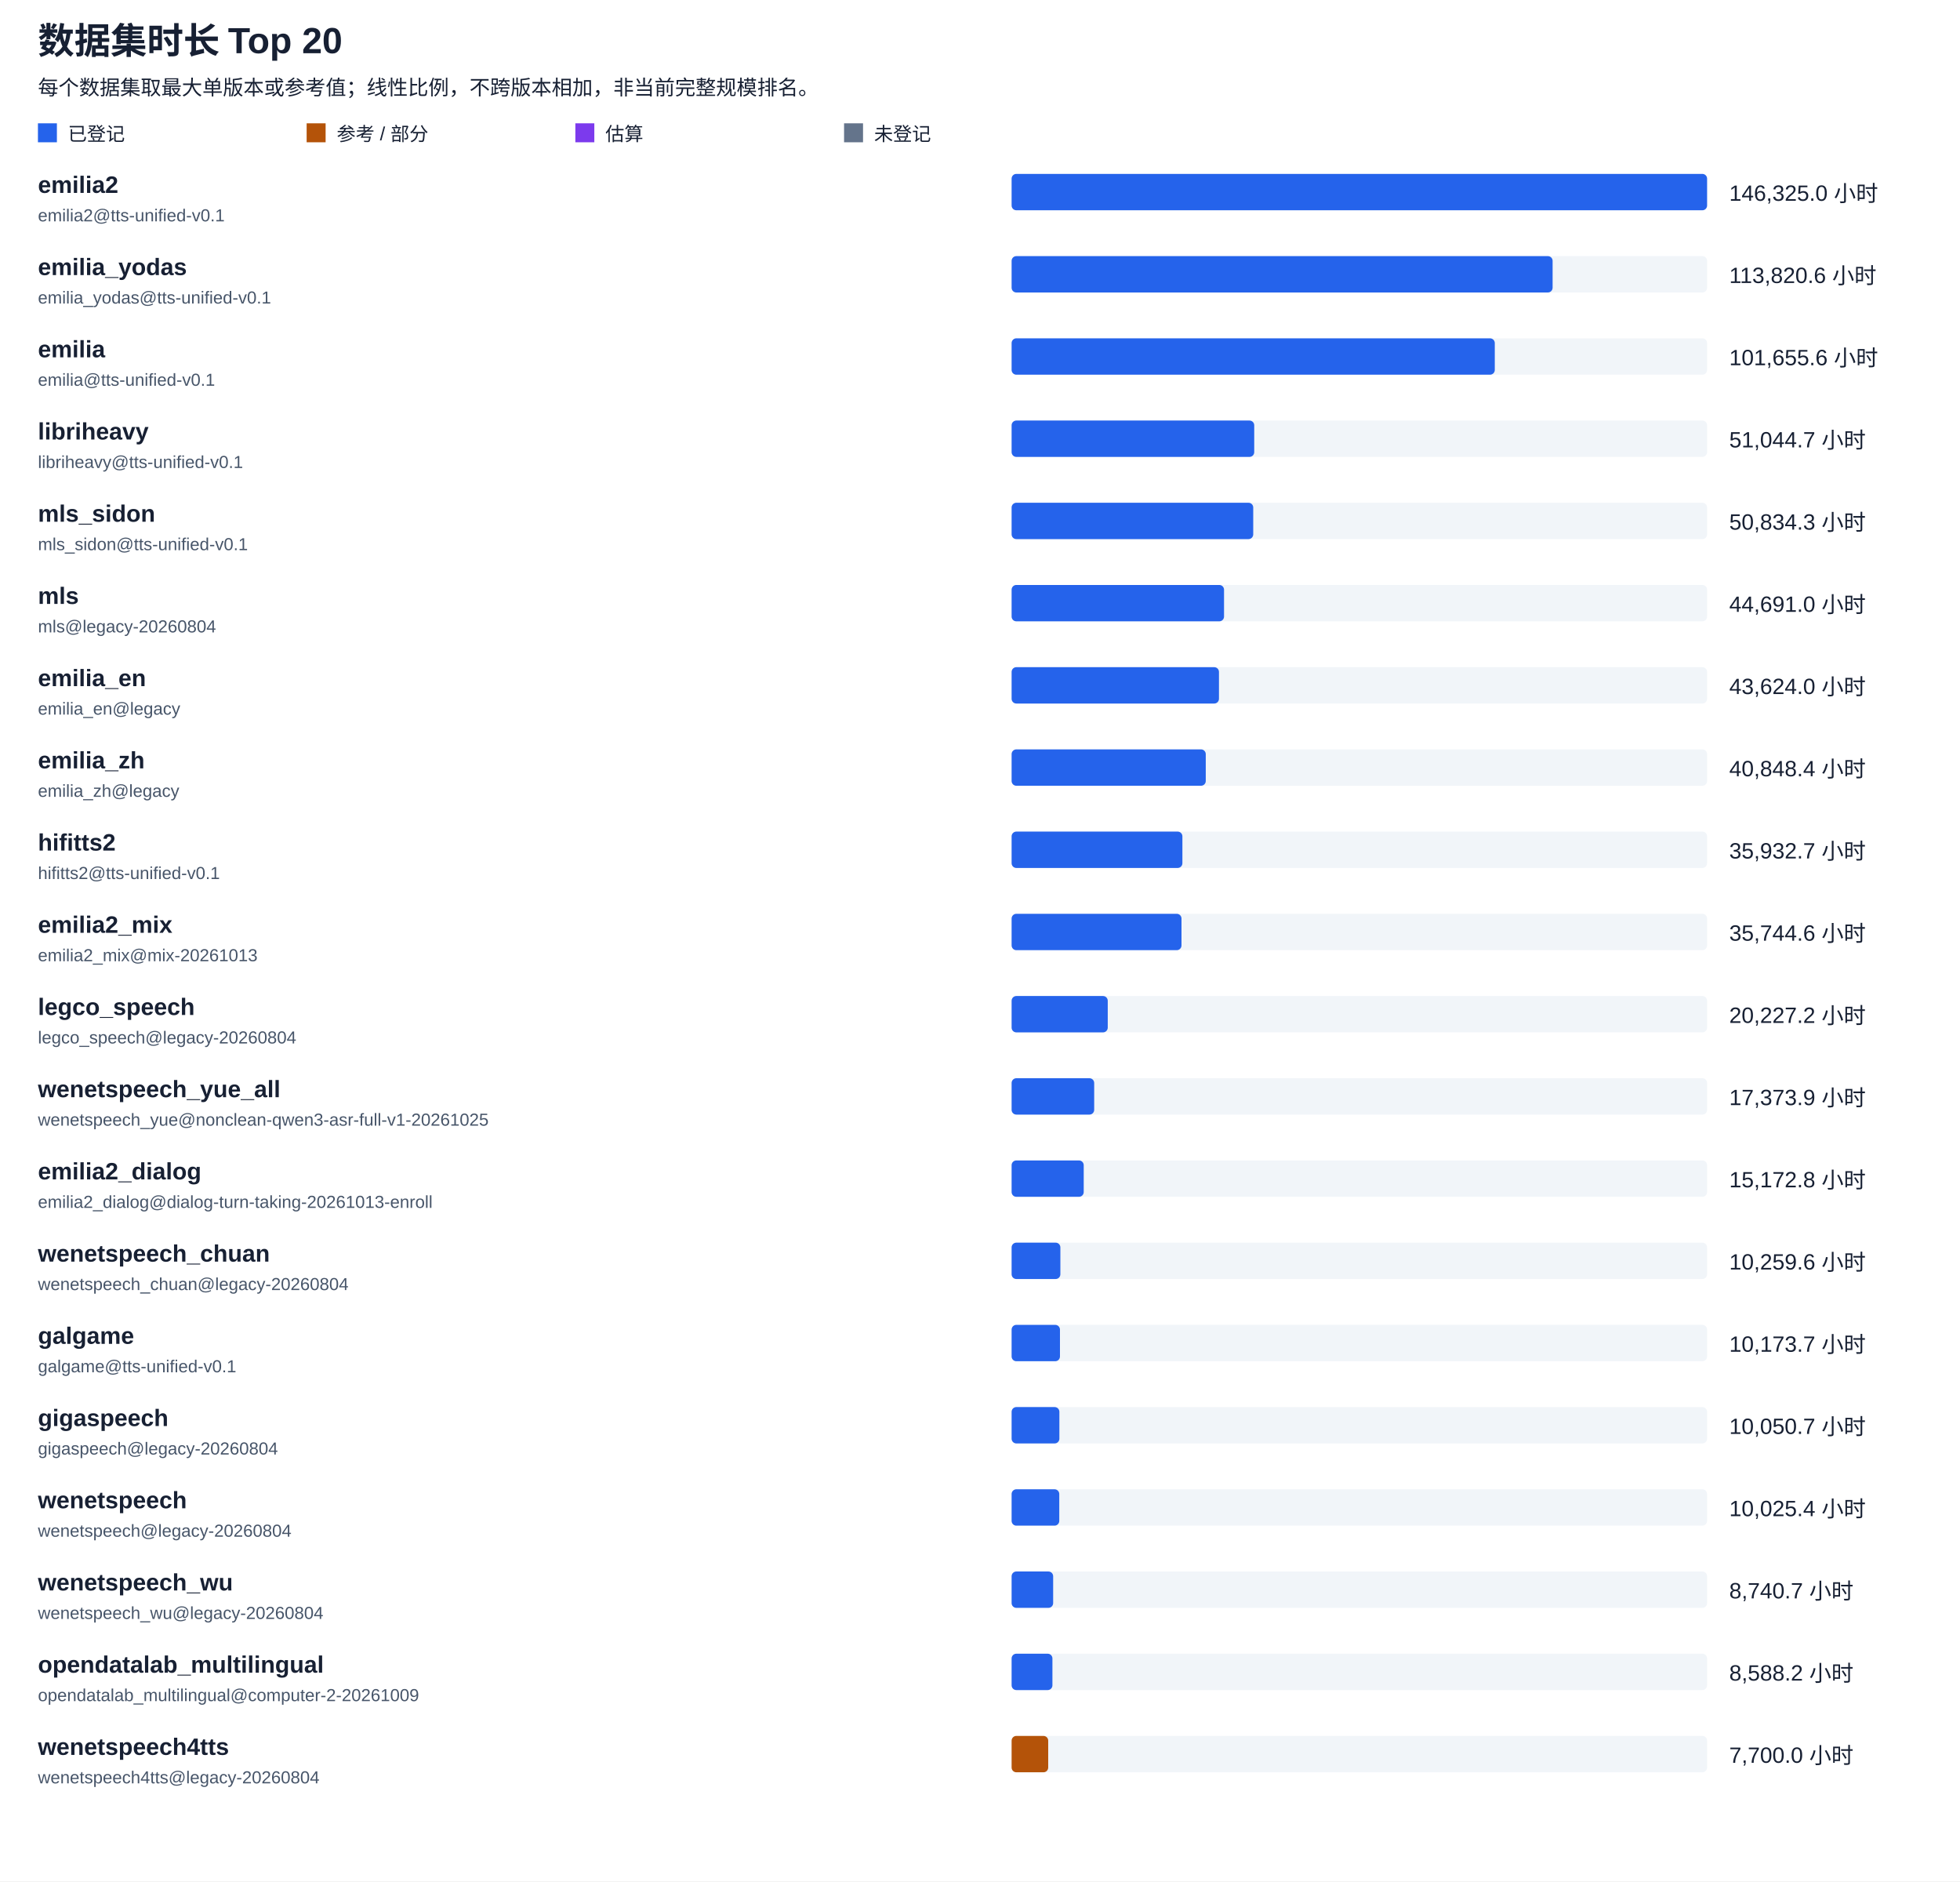
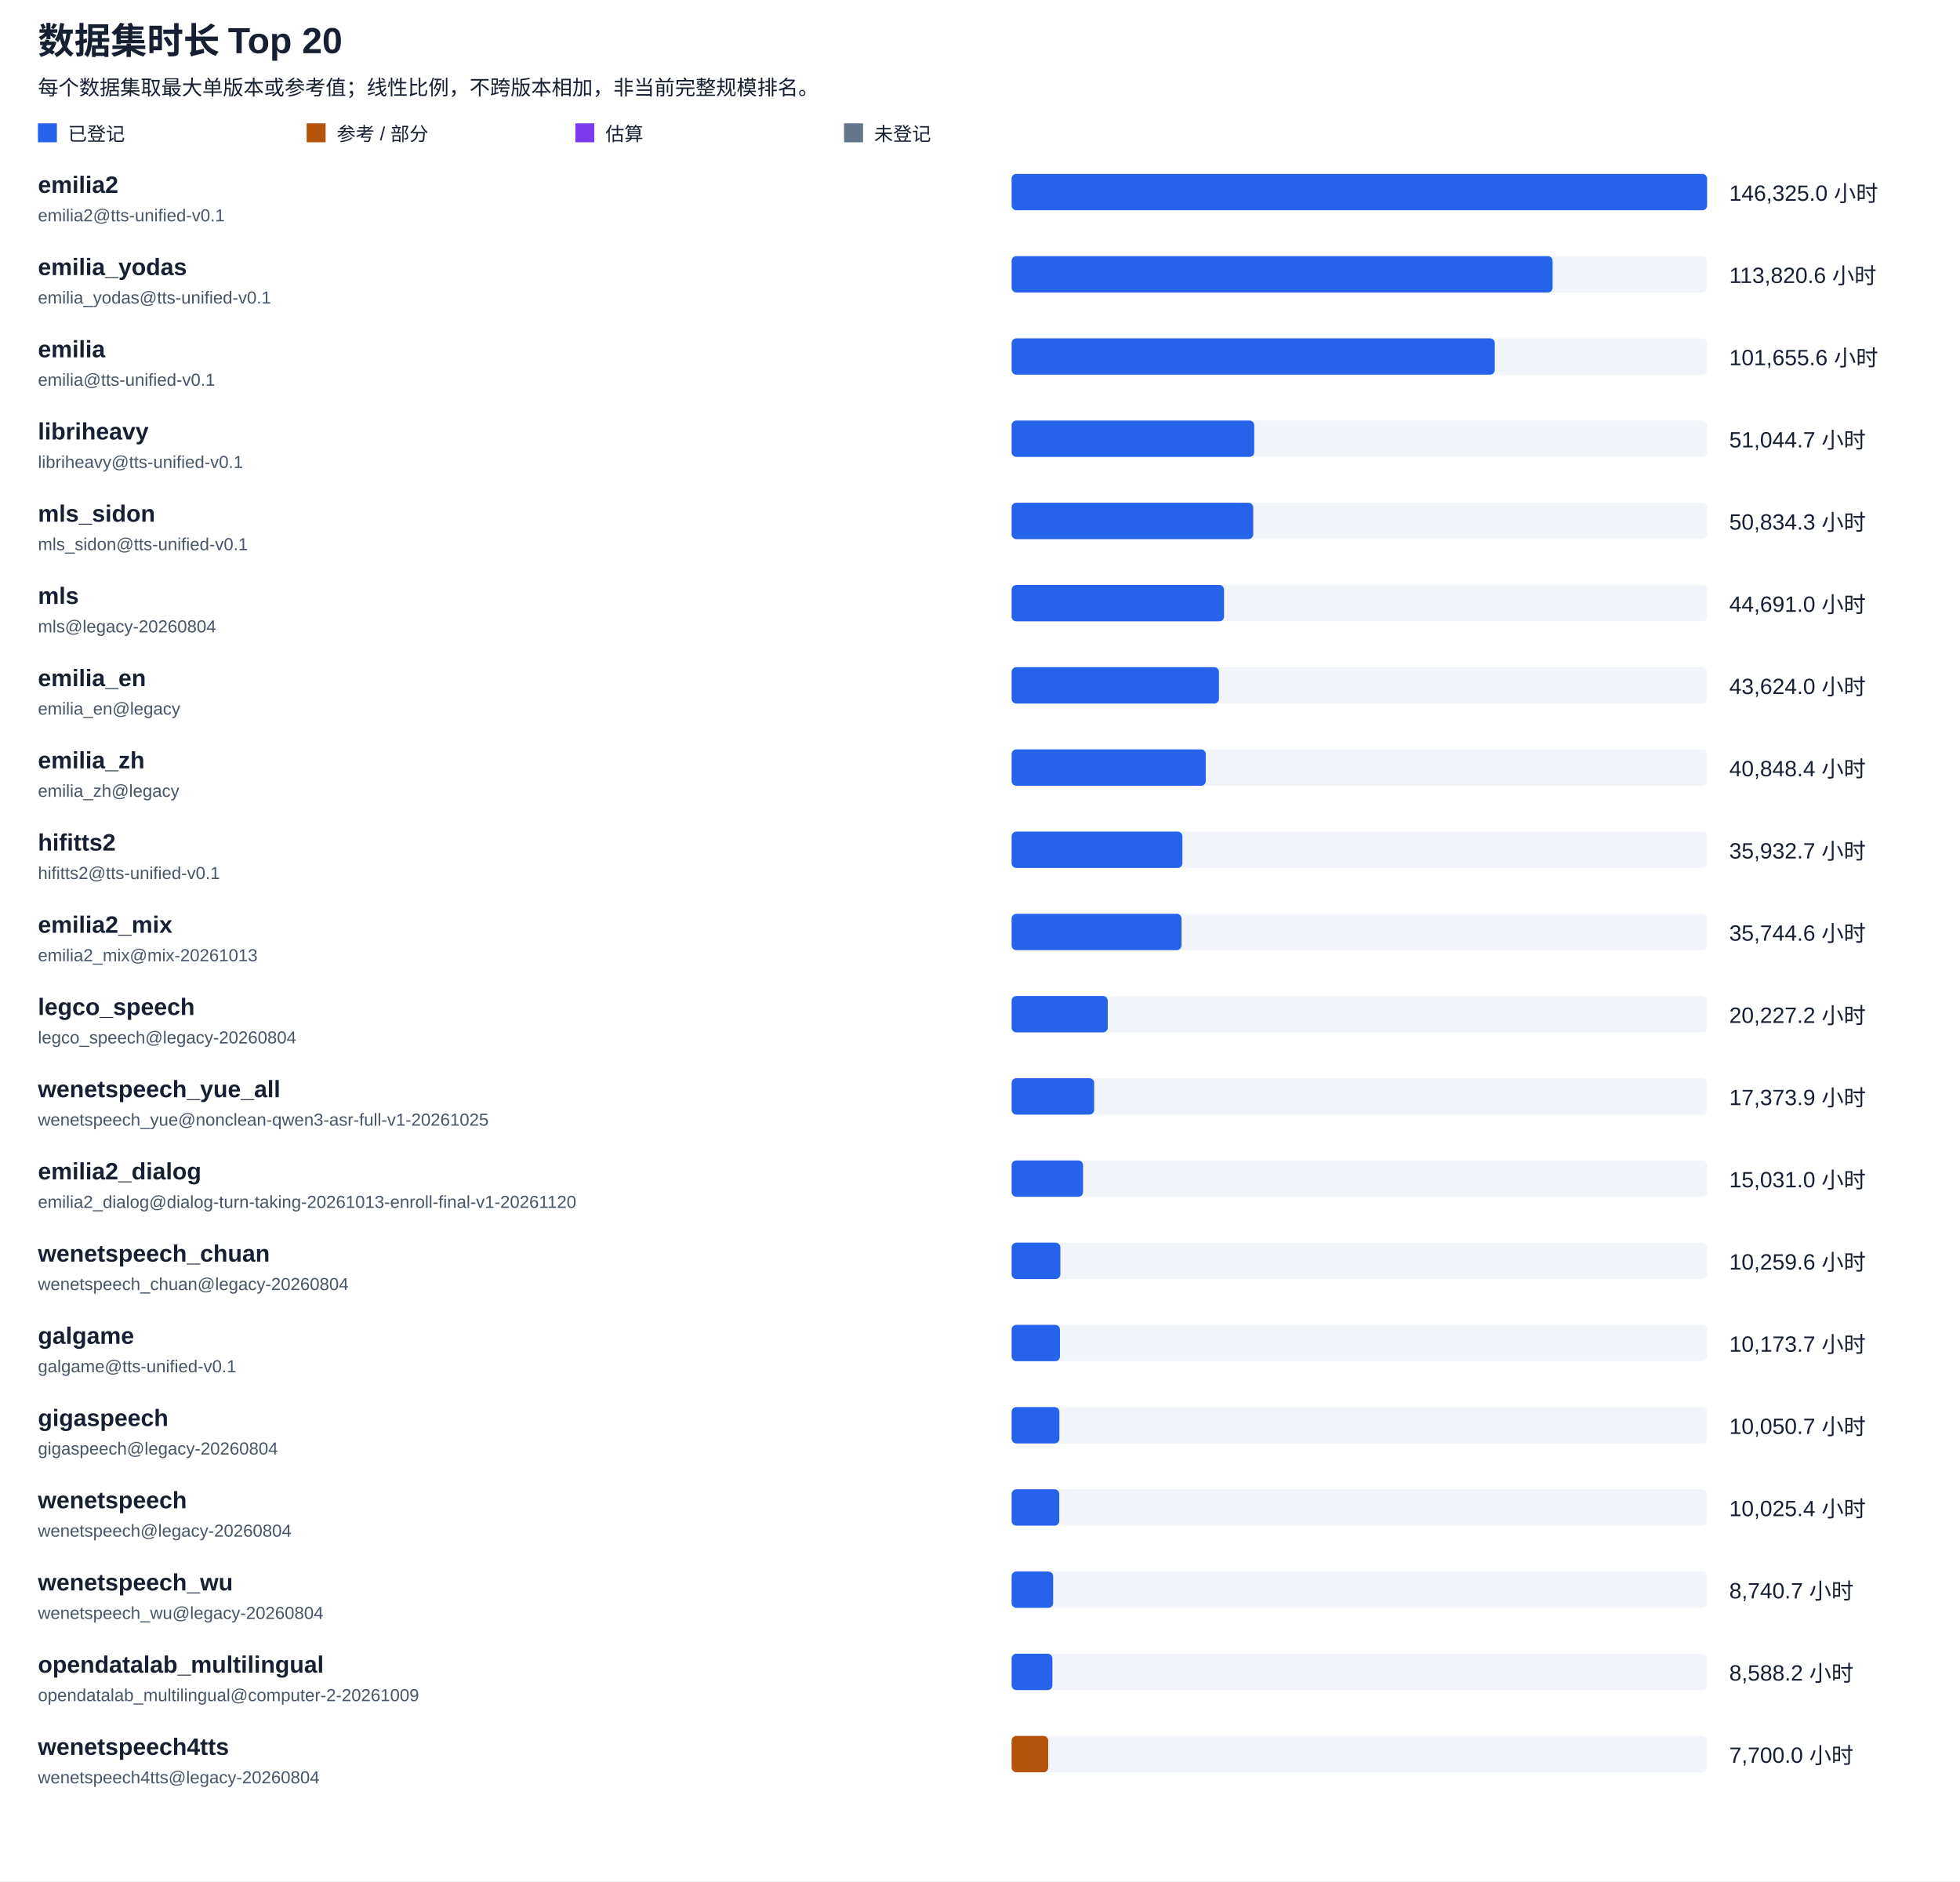
<svg xmlns="http://www.w3.org/2000/svg" width="1240" height="1190" viewBox="0 0 1240 1190" role="img" aria-labelledby="title desc">
  <rect width="100%" height="100%" fill="white" />
  <g font-family="Arial, Noto Sans CJK SC, Microsoft YaHei, sans-serif" fill="#172033">
    <text x="24" y="34" font-size="23" font-weight="700">数据集时长 Top 20</text>
    <text x="24" y="60" font-size="13">每个数据集取最大单版本或参考值；线性比例，不跨版本相加，非当前完整规模排名。</text>
    <rect x="24" y="78" width="12" height="12" fill="#2563eb" />
    <text x="43" y="89" font-size="12">已登记</text>
    <rect x="194" y="78" width="12" height="12" fill="#b45309" />
    <text x="213" y="89" font-size="12">参考 / 部分</text>
    <rect x="364" y="78" width="12" height="12" fill="#7c3aed" />
    <text x="383" y="89" font-size="12">估算</text>
    <rect x="534" y="78" width="12" height="12" fill="#64748b" />
    <text x="553" y="89" font-size="12">未登记</text>
    <text x="24" y="122" font-size="15" font-weight="600">emilia2</text>
    <text x="24" y="140" font-size="11" fill="#475569">emilia2@tts-unified-v0.1</text>
    <rect x="640" y="110" width="440" height="23" rx="3" fill="#f1f5f9" />
    <rect x="640" y="110" width="440.00" height="23" rx="3" fill="#2563eb" />
    <text x="1094" y="127" font-size="14">146,325.0 小时</text>
    <text x="24" y="174" font-size="15" font-weight="600">emilia_yodas</text>
    <text x="24" y="192" font-size="11" fill="#475569">emilia_yodas@tts-unified-v0.1</text>
    <rect x="640" y="162" width="440" height="23" rx="3" fill="#f1f5f9" />
    <rect x="640" y="162" width="342.26" height="23" rx="3" fill="#2563eb" />
    <text x="1094" y="179" font-size="14">113,820.6 小时</text>
    <text x="24" y="226" font-size="15" font-weight="600">emilia</text>
    <text x="24" y="244" font-size="11" fill="#475569">emilia@tts-unified-v0.1</text>
    <rect x="640" y="214" width="440" height="23" rx="3" fill="#f1f5f9" />
    <rect x="640" y="214" width="305.68" height="23" rx="3" fill="#2563eb" />
    <text x="1094" y="231" font-size="14">101,655.6 小时</text>
    <text x="24" y="278" font-size="15" font-weight="600">libriheavy</text>
    <text x="24" y="296" font-size="11" fill="#475569">libriheavy@tts-unified-v0.1</text>
    <rect x="640" y="266" width="440" height="23" rx="3" fill="#f1f5f9" />
    <rect x="640" y="266" width="153.49" height="23" rx="3" fill="#2563eb" />
    <text x="1094" y="283" font-size="14">51,044.7 小时</text>
    <text x="24" y="330" font-size="15" font-weight="600">mls_sidon</text>
    <text x="24" y="348" font-size="11" fill="#475569">mls_sidon@tts-unified-v0.1</text>
    <rect x="640" y="318" width="440" height="23" rx="3" fill="#f1f5f9" />
    <rect x="640" y="318" width="152.86" height="23" rx="3" fill="#2563eb" />
    <text x="1094" y="335" font-size="14">50,834.3 小时</text>
    <text x="24" y="382" font-size="15" font-weight="600">mls</text>
    <text x="24" y="400" font-size="11" fill="#475569">mls@legacy-20260804</text>
    <rect x="640" y="370" width="440" height="23" rx="3" fill="#f1f5f9" />
    <rect x="640" y="370" width="134.39" height="23" rx="3" fill="#2563eb" />
    <text x="1094" y="387" font-size="14">44,691.0 小时</text>
    <text x="24" y="434" font-size="15" font-weight="600">emilia_en</text>
    <text x="24" y="452" font-size="11" fill="#475569">emilia_en@legacy</text>
    <rect x="640" y="422" width="440" height="23" rx="3" fill="#f1f5f9" />
    <rect x="640" y="422" width="131.18" height="23" rx="3" fill="#2563eb" />
    <text x="1094" y="439" font-size="14">43,624.0 小时</text>
    <text x="24" y="486" font-size="15" font-weight="600">emilia_zh</text>
    <text x="24" y="504" font-size="11" fill="#475569">emilia_zh@legacy</text>
    <rect x="640" y="474" width="440" height="23" rx="3" fill="#f1f5f9" />
    <rect x="640" y="474" width="122.83" height="23" rx="3" fill="#2563eb" />
    <text x="1094" y="491" font-size="14">40,848.4 小时</text>
    <text x="24" y="538" font-size="15" font-weight="600">hifitts2</text>
    <text x="24" y="556" font-size="11" fill="#475569">hifitts2@tts-unified-v0.1</text>
    <rect x="640" y="526" width="440" height="23" rx="3" fill="#f1f5f9" />
    <rect x="640" y="526" width="108.05" height="23" rx="3" fill="#2563eb" />
    <text x="1094" y="543" font-size="14">35,932.7 小时</text>
    <text x="24" y="590" font-size="15" font-weight="600">emilia2_mix</text>
    <text x="24" y="608" font-size="11" fill="#475569">emilia2_mix@mix-20261013</text>
    <rect x="640" y="578" width="440" height="23" rx="3" fill="#f1f5f9" />
    <rect x="640" y="578" width="107.48" height="23" rx="3" fill="#2563eb" />
    <text x="1094" y="595" font-size="14">35,744.6 小时</text>
    <text x="24" y="642" font-size="15" font-weight="600">legco_speech</text>
    <text x="24" y="660" font-size="11" fill="#475569">legco_speech@legacy-20260804</text>
    <rect x="640" y="630" width="440" height="23" rx="3" fill="#f1f5f9" />
    <rect x="640" y="630" width="60.82" height="23" rx="3" fill="#2563eb" />
    <text x="1094" y="647" font-size="14">20,227.2 小时</text>
    <text x="24" y="694" font-size="15" font-weight="600">wenetspeech_yue_all</text>
    <text x="24" y="712" font-size="11" fill="#475569">wenetspeech_yue@nonclean-qwen3-asr-full-v1-20261025</text>
    <rect x="640" y="682" width="440" height="23" rx="3" fill="#f1f5f9" />
    <rect x="640" y="682" width="52.24" height="23" rx="3" fill="#2563eb" />
    <text x="1094" y="699" font-size="14">17,373.9 小时</text>
    <text x="24" y="746" font-size="15" font-weight="600">emilia2_dialog</text>
-     <text x="24" y="764" font-size="11" fill="#475569">emilia2_dialog@dialog-turn-taking-20261013-enroll</text>
+     <text x="24" y="764" font-size="11" fill="#475569">emilia2_dialog@dialog-turn-taking-20261013-enroll-final-v1-20261120</text>
    <rect x="640" y="734" width="440" height="23" rx="3" fill="#f1f5f9" />
-     <rect x="640" y="734" width="45.62" height="23" rx="3" fill="#2563eb" />
-     <text x="1094" y="751" font-size="14">15,172.8 小时</text>
+     <rect x="640" y="734" width="45.20" height="23" rx="3" fill="#2563eb" />
+     <text x="1094" y="751" font-size="14">15,031.0 小时</text>
    <text x="24" y="798" font-size="15" font-weight="600">wenetspeech_chuan</text>
    <text x="24" y="816" font-size="11" fill="#475569">wenetspeech_chuan@legacy-20260804</text>
    <rect x="640" y="786" width="440" height="23" rx="3" fill="#f1f5f9" />
    <rect x="640" y="786" width="30.85" height="23" rx="3" fill="#2563eb" />
    <text x="1094" y="803" font-size="14">10,259.6 小时</text>
    <text x="24" y="850" font-size="15" font-weight="600">galgame</text>
    <text x="24" y="868" font-size="11" fill="#475569">galgame@tts-unified-v0.1</text>
    <rect x="640" y="838" width="440" height="23" rx="3" fill="#f1f5f9" />
    <rect x="640" y="838" width="30.59" height="23" rx="3" fill="#2563eb" />
    <text x="1094" y="855" font-size="14">10,173.7 小时</text>
    <text x="24" y="902" font-size="15" font-weight="600">gigaspeech</text>
    <text x="24" y="920" font-size="11" fill="#475569">gigaspeech@legacy-20260804</text>
    <rect x="640" y="890" width="440" height="23" rx="3" fill="#f1f5f9" />
    <rect x="640" y="890" width="30.22" height="23" rx="3" fill="#2563eb" />
    <text x="1094" y="907" font-size="14">10,050.7 小时</text>
    <text x="24" y="954" font-size="15" font-weight="600">wenetspeech</text>
    <text x="24" y="972" font-size="11" fill="#475569">wenetspeech@legacy-20260804</text>
    <rect x="640" y="942" width="440" height="23" rx="3" fill="#f1f5f9" />
    <rect x="640" y="942" width="30.15" height="23" rx="3" fill="#2563eb" />
    <text x="1094" y="959" font-size="14">10,025.4 小时</text>
    <text x="24" y="1006" font-size="15" font-weight="600">wenetspeech_wu</text>
    <text x="24" y="1024" font-size="11" fill="#475569">wenetspeech_wu@legacy-20260804</text>
    <rect x="640" y="994" width="440" height="23" rx="3" fill="#f1f5f9" />
    <rect x="640" y="994" width="26.28" height="23" rx="3" fill="#2563eb" />
    <text x="1094" y="1011" font-size="14">8,740.7 小时</text>
    <text x="24" y="1058" font-size="15" font-weight="600">opendatalab_multilingual</text>
    <text x="24" y="1076" font-size="11" fill="#475569">opendatalab_multilingual@computer-2-20261009</text>
    <rect x="640" y="1046" width="440" height="23" rx="3" fill="#f1f5f9" />
    <rect x="640" y="1046" width="25.82" height="23" rx="3" fill="#2563eb" />
    <text x="1094" y="1063" font-size="14">8,588.2 小时</text>
    <text x="24" y="1110" font-size="15" font-weight="600">wenetspeech4tts</text>
    <text x="24" y="1128" font-size="11" fill="#475569">wenetspeech4tts@legacy-20260804</text>
    <rect x="640" y="1098" width="440" height="23" rx="3" fill="#f1f5f9" />
    <rect x="640" y="1098" width="23.15" height="23" rx="3" fill="#b45309" />
    <text x="1094" y="1115" font-size="14">7,700.0 小时</text>
  </g>
</svg>
